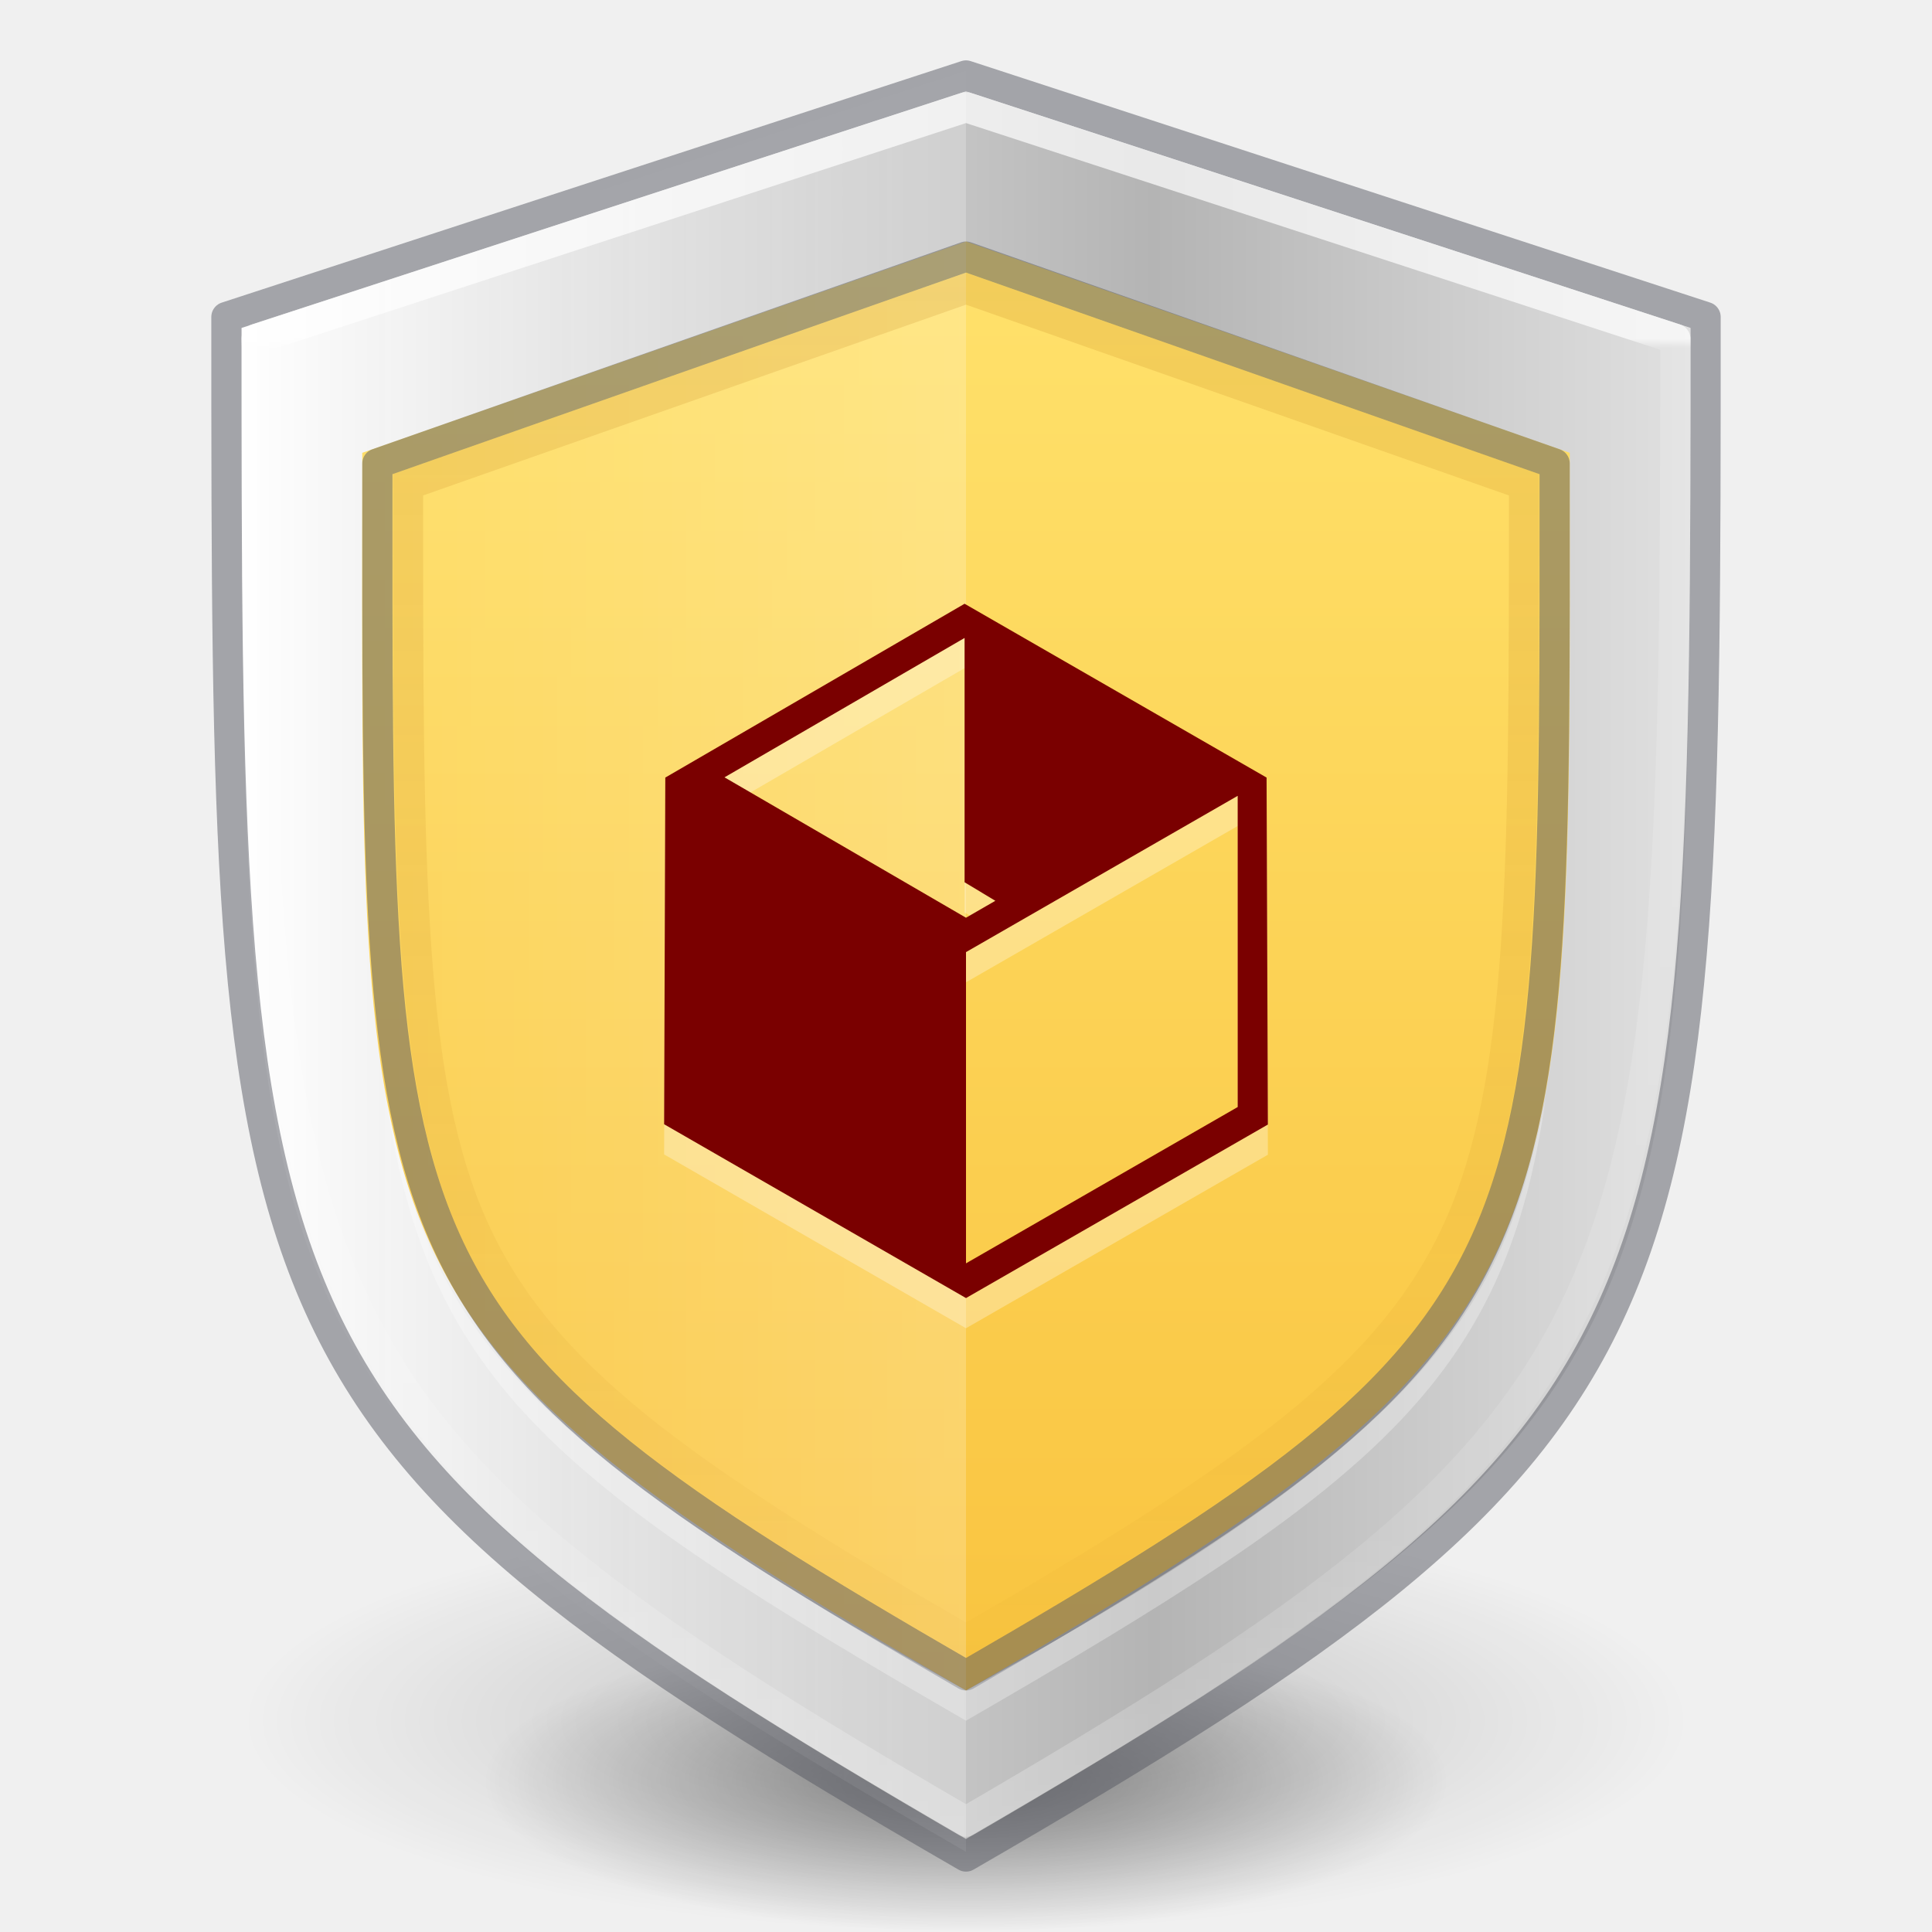
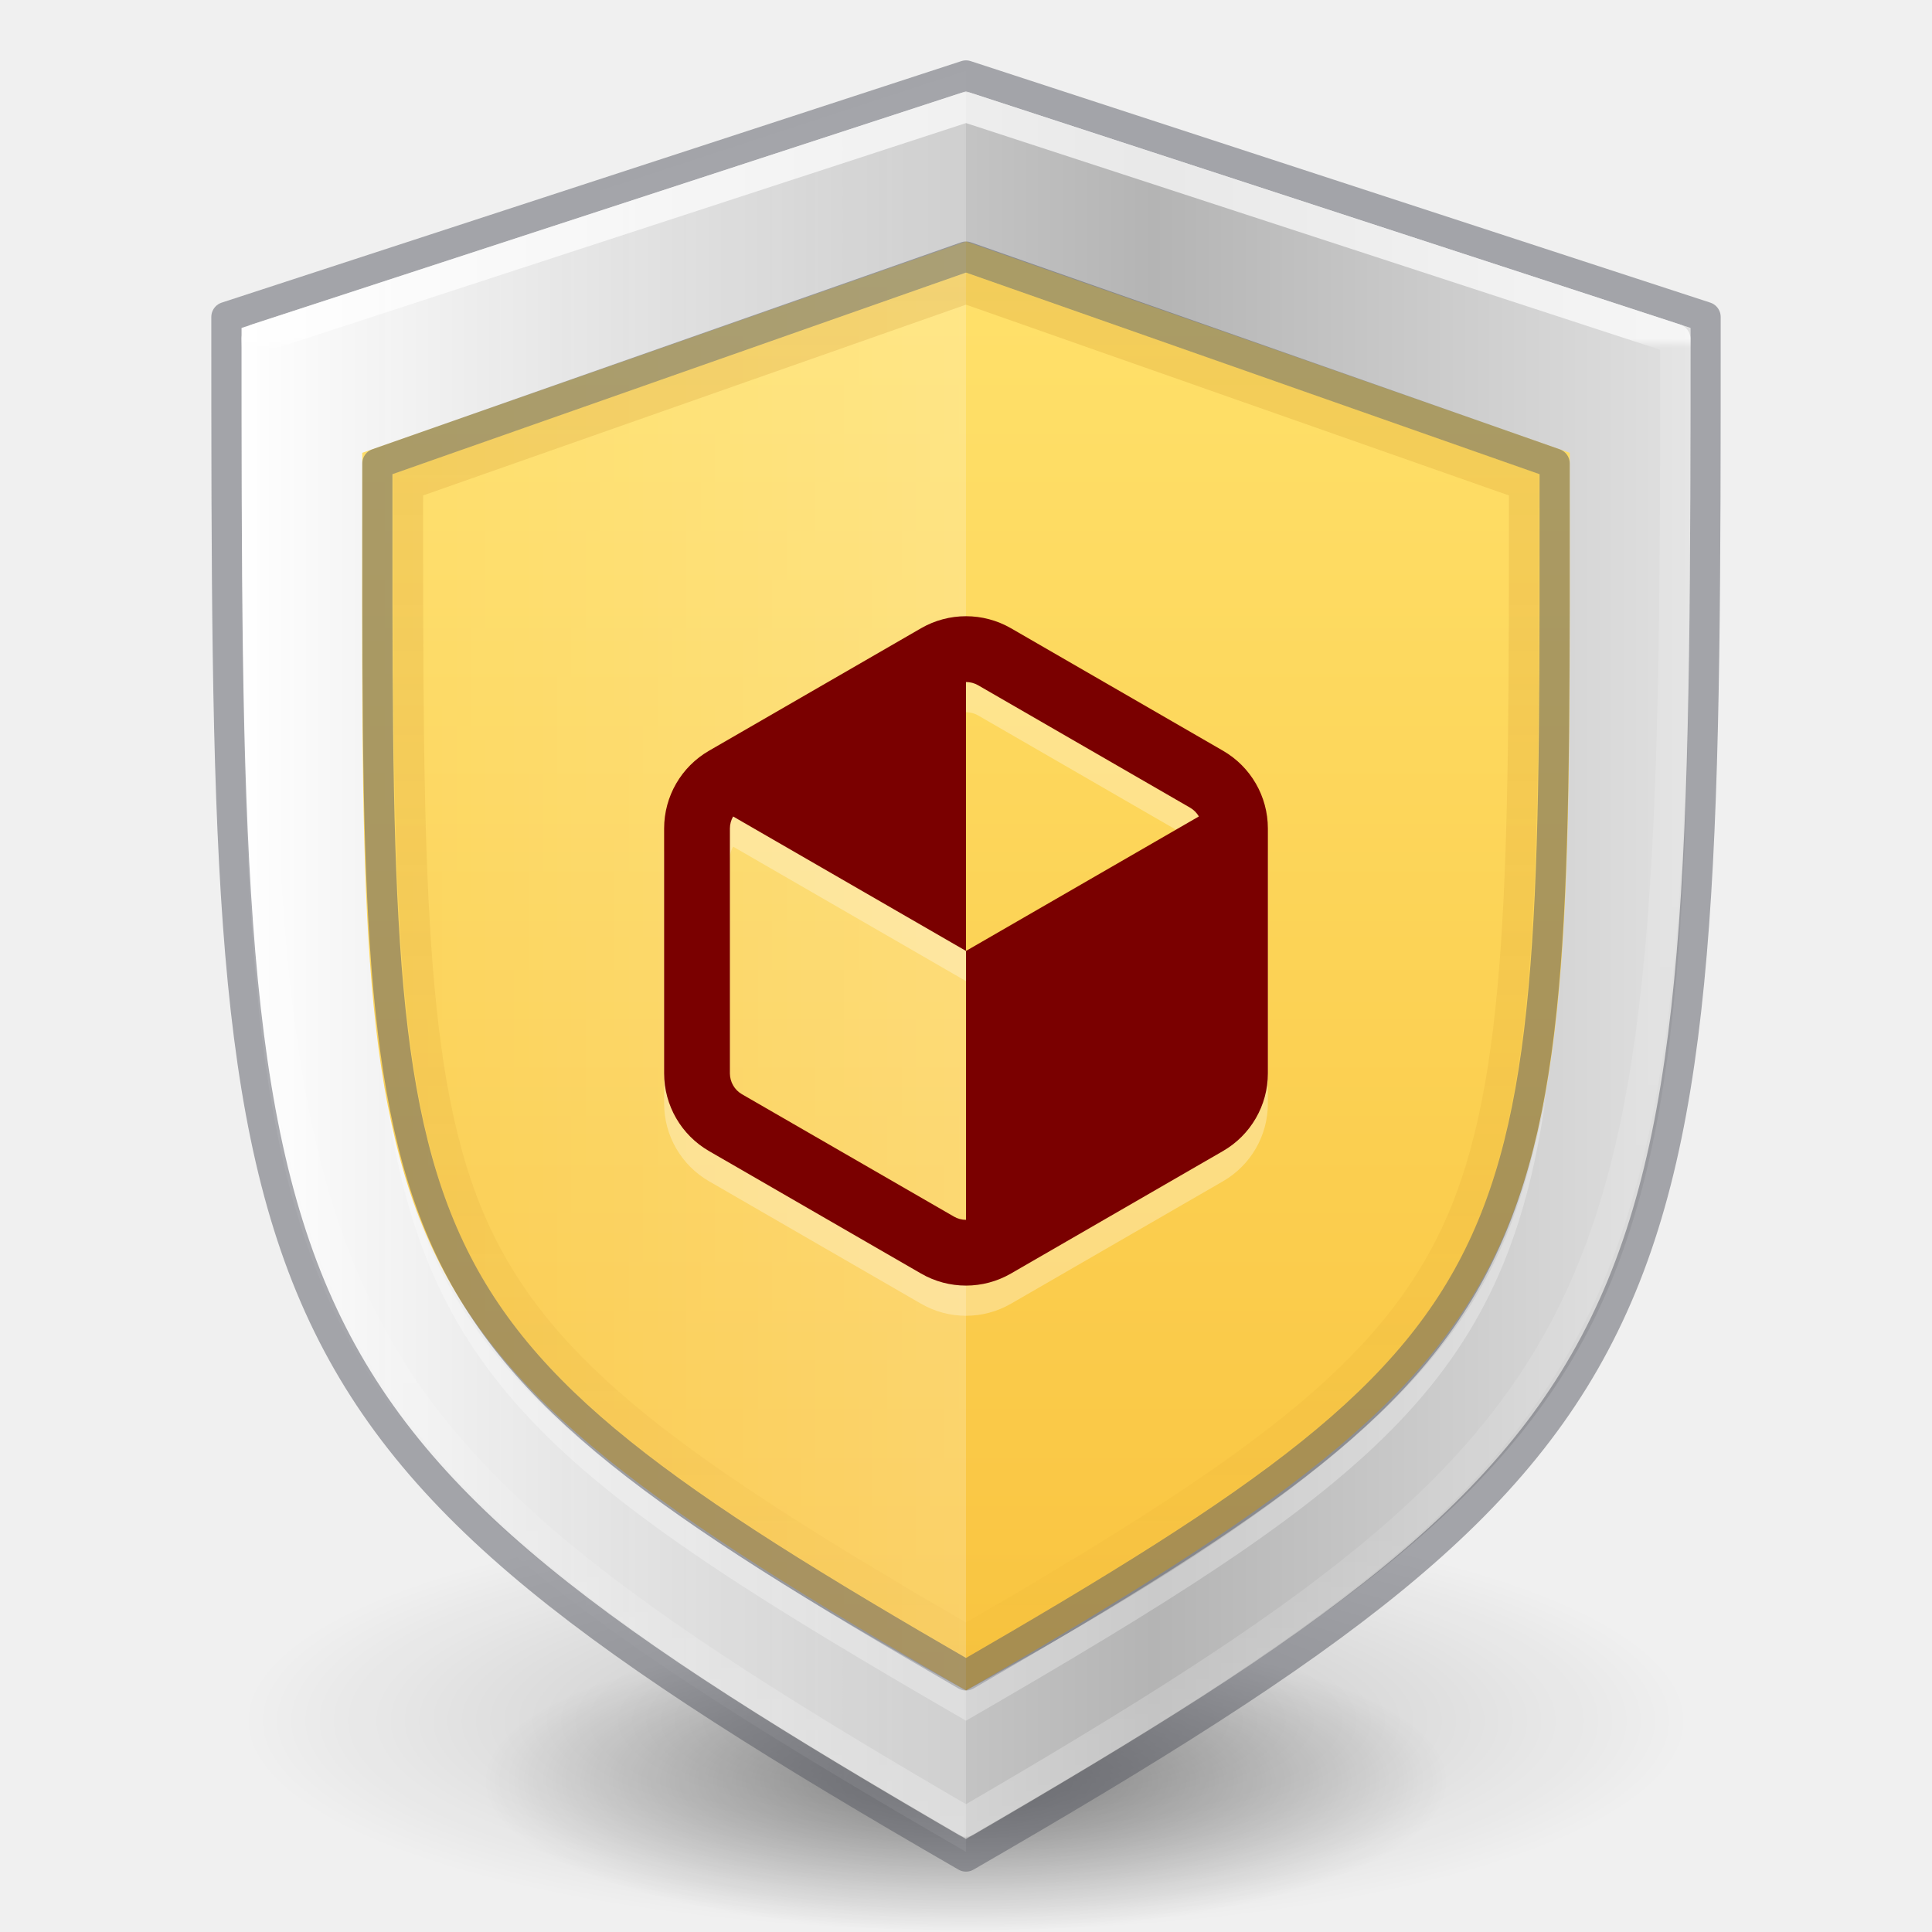
<svg xmlns="http://www.w3.org/2000/svg" xmlns:xlink="http://www.w3.org/1999/xlink" version="1.1" width="64" height="64" id="svg3489">
  <defs id="defs3491">
    <linearGradient id="linearGradient4330">
      <stop style="stop-color:#ffffff;stop-opacity:1;" offset="0" id="stop4332" />
      <stop style="stop-color:#ffffff;stop-opacity:0;" offset="1" id="stop4334" />
    </linearGradient>
    <linearGradient id="linearGradient4320">
      <stop id="stop4322" style="stop-color:#ffffff;stop-opacity:1" offset="0" />
      <stop id="stop4324" style="stop-color:#ffffff;stop-opacity:0.235" offset="0.006" />
      <stop id="stop4326" style="stop-color:#ffffff;stop-opacity:0.157" offset="0.796" />
      <stop id="stop4328" style="stop-color:#ffffff;stop-opacity:0.392" offset="1" />
    </linearGradient>
    <linearGradient id="linearGradient23419">
      <stop id="stop23421" style="stop-color:#000000;stop-opacity:1" offset="0" />
      <stop id="stop23423" style="stop-color:#000000;stop-opacity:0" offset="1" />
    </linearGradient>
    <radialGradient xlink:href="#linearGradient23419" id="radialGradient3300-9" gradientUnits="userSpaceOnUse" gradientTransform="matrix(0.3823536,7.5555777e-8,-1.8372241e-8,0.1115198,-5.925427,36.33585)" cx="99.189" cy="185.297" fx="99.189" fy="185.297" r="62.769" />
    <radialGradient xlink:href="#linearGradient23419" id="radialGradient4192" gradientUnits="userSpaceOnUse" gradientTransform="matrix(0.2549024,5.3967361e-8,-1.2248161e-8,0.07965545,6.716382,44.24067)" cx="99.189" cy="185.297" fx="99.189" fy="185.297" r="62.769" />
    <linearGradient id="linearGradient2793-2-0-669-94-2">
      <stop offset="0" style="stop-color:#b4b4b4;stop-opacity:1" id="stop4681-3-1" />
      <stop offset="1" style="stop-color:#ffffff;stop-opacity:1" id="stop4683-67-4" />
    </linearGradient>
    <linearGradient xlink:href="#linearGradient5362" id="linearGradient4260" gradientUnits="userSpaceOnUse" x1="34.57" y1="8.7" x2="34.57" y2="55.547" />
    <linearGradient xlink:href="#linearGradient4320" id="linearGradient4318" gradientUnits="userSpaceOnUse" gradientTransform="matrix(2.326875,0,0,2.326875,-55.94475,-32.84278)" x1="47.381" y1="18.936" x2="47.381" y2="40.217" />
    <linearGradient xlink:href="#linearGradient4330" id="linearGradient4336" x1="32.007" y1="29.056" x2="7.752" y2="29.056" gradientUnits="userSpaceOnUse" />
    <linearGradient xlink:href="#linearGradient5668" id="linearGradient4378" gradientUnits="userSpaceOnUse" x1="51.117" y1="9.192" x2="51.117" y2="64.026" />
    <linearGradient xlink:href="#linearGradient2793-2-0-669-94-2" id="linearGradient4663-2" gradientUnits="userSpaceOnUse" gradientTransform="matrix(0.1783638,0,0,0.1558618,28.16334,3.758046)" spreadMethod="reflect" x1="56.41" y1="-6.986" x2="-113.564" y2="-6.986" />
    <linearGradient id="linearGradient5362">
      <stop id="stop5364" offset="0" style="stop-color:#ffe16b;stop-opacity:1" />
      <stop id="stop5366" offset="1" style="stop-color:#f9c440;stop-opacity:1" />
    </linearGradient>
    <linearGradient id="linearGradient5668">
      <stop id="stop5670" offset="0" style="stop-color:#ad5f00;stop-opacity:1" />
      <stop id="stop5672" offset="1" style="stop-color:#ad5f00;stop-opacity:0" />
    </linearGradient>
  </defs>
  <g transform="translate(1.55e-6,-0.00183192)" id="g4198">
    <path d="m 56,57.002 a 24,6.999 0 1 1 -48,0 24,6.999 0 1 1 48,0 z" id="path3818-0" style="opacity:0.2;fill:url(#radialGradient3300-9);fill-opacity:1;stroke:none" />
    <path style="opacity:0.4;fill:url(#radialGradient4192);fill-opacity:1;stroke:none" id="path4190" d="m 48,59.002 a 16,4.999 0 1 1 -32,0 16,4.999 0 1 1 32,0 z" />
  </g>
  <path style="color:#000000;clip-rule:nonzero;display:inline;overflow:visible;visibility:visible;opacity:1;isolation:auto;mix-blend-mode:normal;color-interpolation:sRGB;color-interpolation-filters:linearRGB;solid-color:#000000;solid-opacity:1;fill:url(#linearGradient4663-2);fill-opacity:1;fill-rule:nonzero;stroke:none;stroke-width:1;stroke-linecap:butt;stroke-linejoin:miter;stroke-miterlimit:4;stroke-dasharray:none;stroke-dashoffset:0;stroke-opacity:1;marker:none;color-rendering:auto;image-rendering:auto;shape-rendering:auto;text-rendering:auto;enable-background:accumulate" id="path4417" d="M 32,3.033 8.01,10.867 C 8.008,27.358 7.935,36.399 10.84,42.943 13.746,49.491 19.711,53.8 32,60.908 44.289,53.8 50.254,49.491 53.16,42.943 56.065,36.399 55.992,27.358 55.99,10.867 L 32,3.033 Z" />
  <path style="color:#000000;clip-rule:nonzero;display:inline;overflow:visible;visibility:visible;opacity:1;isolation:auto;mix-blend-mode:normal;color-interpolation:sRGB;color-interpolation-filters:linearRGB;solid-color:#000000;solid-opacity:1;fill:url(#linearGradient4260);fill-opacity:1.0;fill-rule:nonzero;stroke:none;stroke-width:1;stroke-linecap:butt;stroke-linejoin:miter;stroke-miterlimit:4;stroke-dasharray:none;stroke-dashoffset:0;stroke-opacity:1;marker:none;color-rendering:auto;image-rendering:auto;shape-rendering:auto;text-rendering:auto;enable-background:accumulate" d="M 12,15 32,8 52,15 C 52,41.948 52.604,44.093 32,56 11.225,44.006 12,41.939 12,15 Z" id="path8119" />
  <path style="color:#000000;clip-rule:nonzero;display:inline;overflow:visible;visibility:visible;opacity:0.2;isolation:auto;mix-blend-mode:normal;color-interpolation:sRGB;color-interpolation-filters:linearRGB;solid-color:#000000;solid-opacity:1;fill:url(#linearGradient4336);fill-opacity:1;fill-rule:nonzero;stroke:none;stroke-width:1;stroke-linecap:butt;stroke-linejoin:miter;stroke-miterlimit:4;stroke-dasharray:none;stroke-dashoffset:0;stroke-opacity:1;marker:none;color-rendering:auto;image-rendering:auto;shape-rendering:auto;text-rendering:auto;enable-background:accumulate" d="m 7.5,10.344 24.5,-8 c 0,23.5 0,39.5 0,59 -25,-14.434 -24.5,-17.5 -24.5,-51 z" id="path8169" />
  <path style="opacity:0.5;fill:none;fill-opacity:1;stroke:#555761;stroke-width:1;stroke-linecap:round;stroke-linejoin:round;stroke-opacity:1;color:#000000;clip-rule:nonzero;display:inline;overflow:visible;visibility:visible;isolation:auto;mix-blend-mode:normal;color-interpolation:sRGB;color-interpolation-filters:linearRGB;solid-color:#000000;solid-opacity:1;fill-rule:nonzero;stroke-miterlimit:4;stroke-dasharray:none;stroke-dashoffset:0;filter-blend-mode:normal;filter-gaussianBlur-deviation:0;color-rendering:auto;image-rendering:auto;shape-rendering:auto;text-rendering:auto;enable-background:accumulate" d="m 7.5,10.5 24.5,-8 24.5,8 c 0,33.5 0,36.855 -24.5,51 C 7.5,47.355 7.5,44 7.5,10.5 Z" id="path8117" />
  <path id="path8128" d="M 12.501,15.354 32,8.5 51.499,15.354 C 51.499,42.041 51.897,44.002 32,55.5 12.103,44.002 12.501,42.041 12.501,15.354 Z" style="opacity:0.5;fill:none;fill-opacity:1;stroke:#555761;stroke-width:1;stroke-linecap:round;stroke-linejoin:round;stroke-opacity:1" />
  <path id="path8188" d="M 12.805,36.416 C 14.138,45.864 18.668,49.296 32,57 45.332,49.296 49.862,45.864 51.195,36.416 49.801,43 48,47.294 32,56 16.281,47.294 14.261,43.5 12.805,36.416 Z" style="opacity:0.3;fill:#ffffff;fill-opacity:1;stroke:none;stroke-width:1;stroke-linecap:round;stroke-linejoin:round;stroke-opacity:1" />
  <path id="path8211" d="M 8.501,11.221 32,3.551 55.499,11.225 C 55.499,43.589 55,46.968 32,60.344 9,46.968 8.501,43.585 8.501,11.221 Z" style="opacity:0.7;fill:none;fill-opacity:1;stroke:url(#linearGradient4318);stroke-width:1;stroke-linecap:round;stroke-linejoin:round;stroke-miterlimit:4;stroke-dasharray:none;stroke-opacity:1;color:#000000;clip-rule:nonzero;display:inline;overflow:visible;visibility:visible;isolation:auto;mix-blend-mode:normal;color-interpolation:sRGB;color-interpolation-filters:linearRGB;solid-color:#000000;solid-opacity:1;fill-rule:nonzero;stroke-dashoffset:0;marker:none;filter-blend-mode:normal;filter-gaussianBlur-deviation:0;color-rendering:auto;image-rendering:auto;shape-rendering:auto;text-rendering:auto;enable-background:accumulate" />
  <path style="opacity:0.15;fill:none;fill-opacity:0;stroke:url(#linearGradient4378);stroke-width:1;stroke-linecap:round;stroke-linejoin:miter;stroke-opacity:1;color:#000000;clip-rule:nonzero;display:inline;overflow:visible;visibility:visible;isolation:auto;mix-blend-mode:normal;color-interpolation:sRGB;color-interpolation-filters:linearRGB;solid-color:#000000;solid-opacity:1;fill-rule:nonzero;stroke-miterlimit:4;stroke-dasharray:none;stroke-dashoffset:0;marker:none;filter-blend-mode:normal;filter-gaussianBlur-deviation:0;color-rendering:auto;image-rendering:auto;shape-rendering:auto;text-rendering:auto;enable-background:accumulate" id="path4353" d="m 32,9.562 -18.484,6.496 c -7.46e-4,12.779 -0.007,19.818 2.186,24.65 2.199,4.847 6.765,8.089 16.299,13.621 9.533,-5.532 14.1,-8.774 16.299,-13.621 2.192,-4.832 2.186,-11.871 2.186,-24.65 L 32,9.562 Z" />
-   <path id="path7680-5" d="M 31.953,21 22.039,26.758 22,38.242 32,44 42,38.252 41.957,26.758 Z m 0,1.133 v 8.093 L 32.972,30.84 32,31.401 24,26.75 Z M 41,27.363 v 10.309 l -9,5.178 V 32.54 Z" style="color:#000000;font-variation-settings:normal;clip-rule:nonzero;display:inline;overflow:visible;visibility:visible;isolation:auto;mix-blend-mode:normal;color-interpolation:sRGB;color-interpolation-filters:linearRGB;solid-color:#000000;solid-opacity:1;vector-effect:none;fill:#ffffff;fill-opacity:1;fill-rule:nonzero;stroke:none;stroke-width:0.843;stroke-linecap:butt;stroke-linejoin:miter;stroke-miterlimit:4;stroke-dasharray:none;stroke-dashoffset:0;stroke-opacity:1;-inkscape-stroke:none;marker:none;marker-start:none;marker-mid:none;marker-end:none;paint-order:normal;color-rendering:auto;image-rendering:auto;shape-rendering:auto;text-rendering:auto;enable-background:accumulate;stop-color:#000000;opacity:0.3;stop-opacity:1" />
-   <path id="path7680" d="M 31.953,20 22.039,25.758 22,37.242 32,43 42,37.252 41.957,25.758 Z m 0,1.133 v 8.093 L 32.972,29.84 32,30.401 24,25.75 Z M 41,26.363 v 10.309 l -9,5.178 V 31.54 Z" style="color:#000000;clip-rule:nonzero;display:inline;overflow:visible;visibility:visible;isolation:auto;mix-blend-mode:normal;color-interpolation:sRGB;color-interpolation-filters:linearRGB;solid-color:#000000;solid-opacity:1;vector-effect:none;fill:#7a0000;fill-opacity:1;fill-rule:nonzero;stroke:none;stroke-width:0.843;stroke-linecap:butt;stroke-linejoin:miter;stroke-miterlimit:4;stroke-dasharray:none;stroke-dashoffset:0;stroke-opacity:1;marker:none;marker-start:none;marker-mid:none;marker-end:none;paint-order:normal;color-rendering:auto;image-rendering:auto;shape-rendering:auto;text-rendering:auto;enable-background:accumulate;font-variation-settings:normal;opacity:1;-inkscape-stroke:none;stop-color:#000000;stop-opacity:1" />
+   <path id="path9124-3" style="font-variation-settings:normal;mix-blend-mode:normal;vector-effect:none;fill:#ffffff;fill-opacity:1;stroke:none;stroke-width:0.843;stroke-linecap:butt;stroke-linejoin:miter;stroke-miterlimit:4;stroke-dasharray:none;stroke-dashoffset:0;stroke-opacity:1;-inkscape-stroke:none;marker:none;marker-start:none;marker-mid:none;marker-end:none;paint-order:normal;stop-color:#000000;opacity:0.3;stop-opacity:1" d="m 32,21.413 c -0.513,0 -1.027,0.132 -1.488,0.398 l -7.023,4.057 C 22.567,26.4 22,27.38 22,28.444 v 8.111 c 0,1.064 0.567,2.044 1.488,2.576 l 7.023,4.057 c 0.922,0.532 2.055,0.532 2.977,0 L 40.512,39.132 C 41.433,38.6 42,37.62 42,36.556 V 28.444 c 0,-1.064 -0.567,-2.044 -1.488,-2.576 l -7.023,-4.057 C 33.027,21.545 32.513,21.413 32,21.413 Z m 0,2.18 c 0.138,0 0.276,0.035 0.398,0.105 l 7.025,4.057 c 0.123,0.071 0.222,0.172 0.291,0.291 L 32,32.501 v 8.908 c -0.138,0 -0.276,-0.037 -0.398,-0.107 l -7.025,-4.055 C 24.331,37.105 24.178,36.839 24.178,36.556 V 28.444 c 0,-0.142 0.038,-0.279 0.107,-0.398 L 32,32.501 Z" />
+   <path id="path9124" style="mix-blend-mode:normal;fill:#7a0000;fill-opacity:1;stroke:none;stroke-width:0.843;stroke-linecap:butt;stroke-linejoin:miter;stroke-opacity:1;font-variation-settings:normal;opacity:1;vector-effect:none;stroke-miterlimit:4;stroke-dasharray:none;stroke-dashoffset:0;-inkscape-stroke:none;marker:none;marker-start:none;marker-mid:none;marker-end:none;paint-order:normal;stop-color:#000000;stop-opacity:1" d="m 32,20.413 c -0.513,0 -1.027,0.132 -1.488,0.398 l -7.023,4.057 C 22.567,25.4 22,26.38 22,27.444 v 8.111 c 0,1.064 0.567,2.044 1.488,2.576 l 7.023,4.057 c 0.922,0.532 2.055,0.532 2.977,0 l 7.023,-4.057 C 41.433,37.599 42,36.62 42,35.555 v -8.111 c 0,-1.064 -0.567,-2.044 -1.488,-2.576 l -7.023,-4.057 C 33.027,20.545 32.513,20.413 32,20.413 Z m 0,2.18 c 0.138,0 0.276,0.035 0.398,0.105 l 7.025,4.057 c 0.123,0.071 0.222,0.172 0.291,0.291 L 32,31.501 v 8.908 c -0.138,0 -0.276,-0.037 -0.398,-0.107 l -7.025,-4.055 c -0.246,-0.142 -0.398,-0.408 -0.398,-0.691 v -8.111 c 0,-0.142 0.038,-0.279 0.107,-0.398 L 32,31.501 Z" />
</svg>
